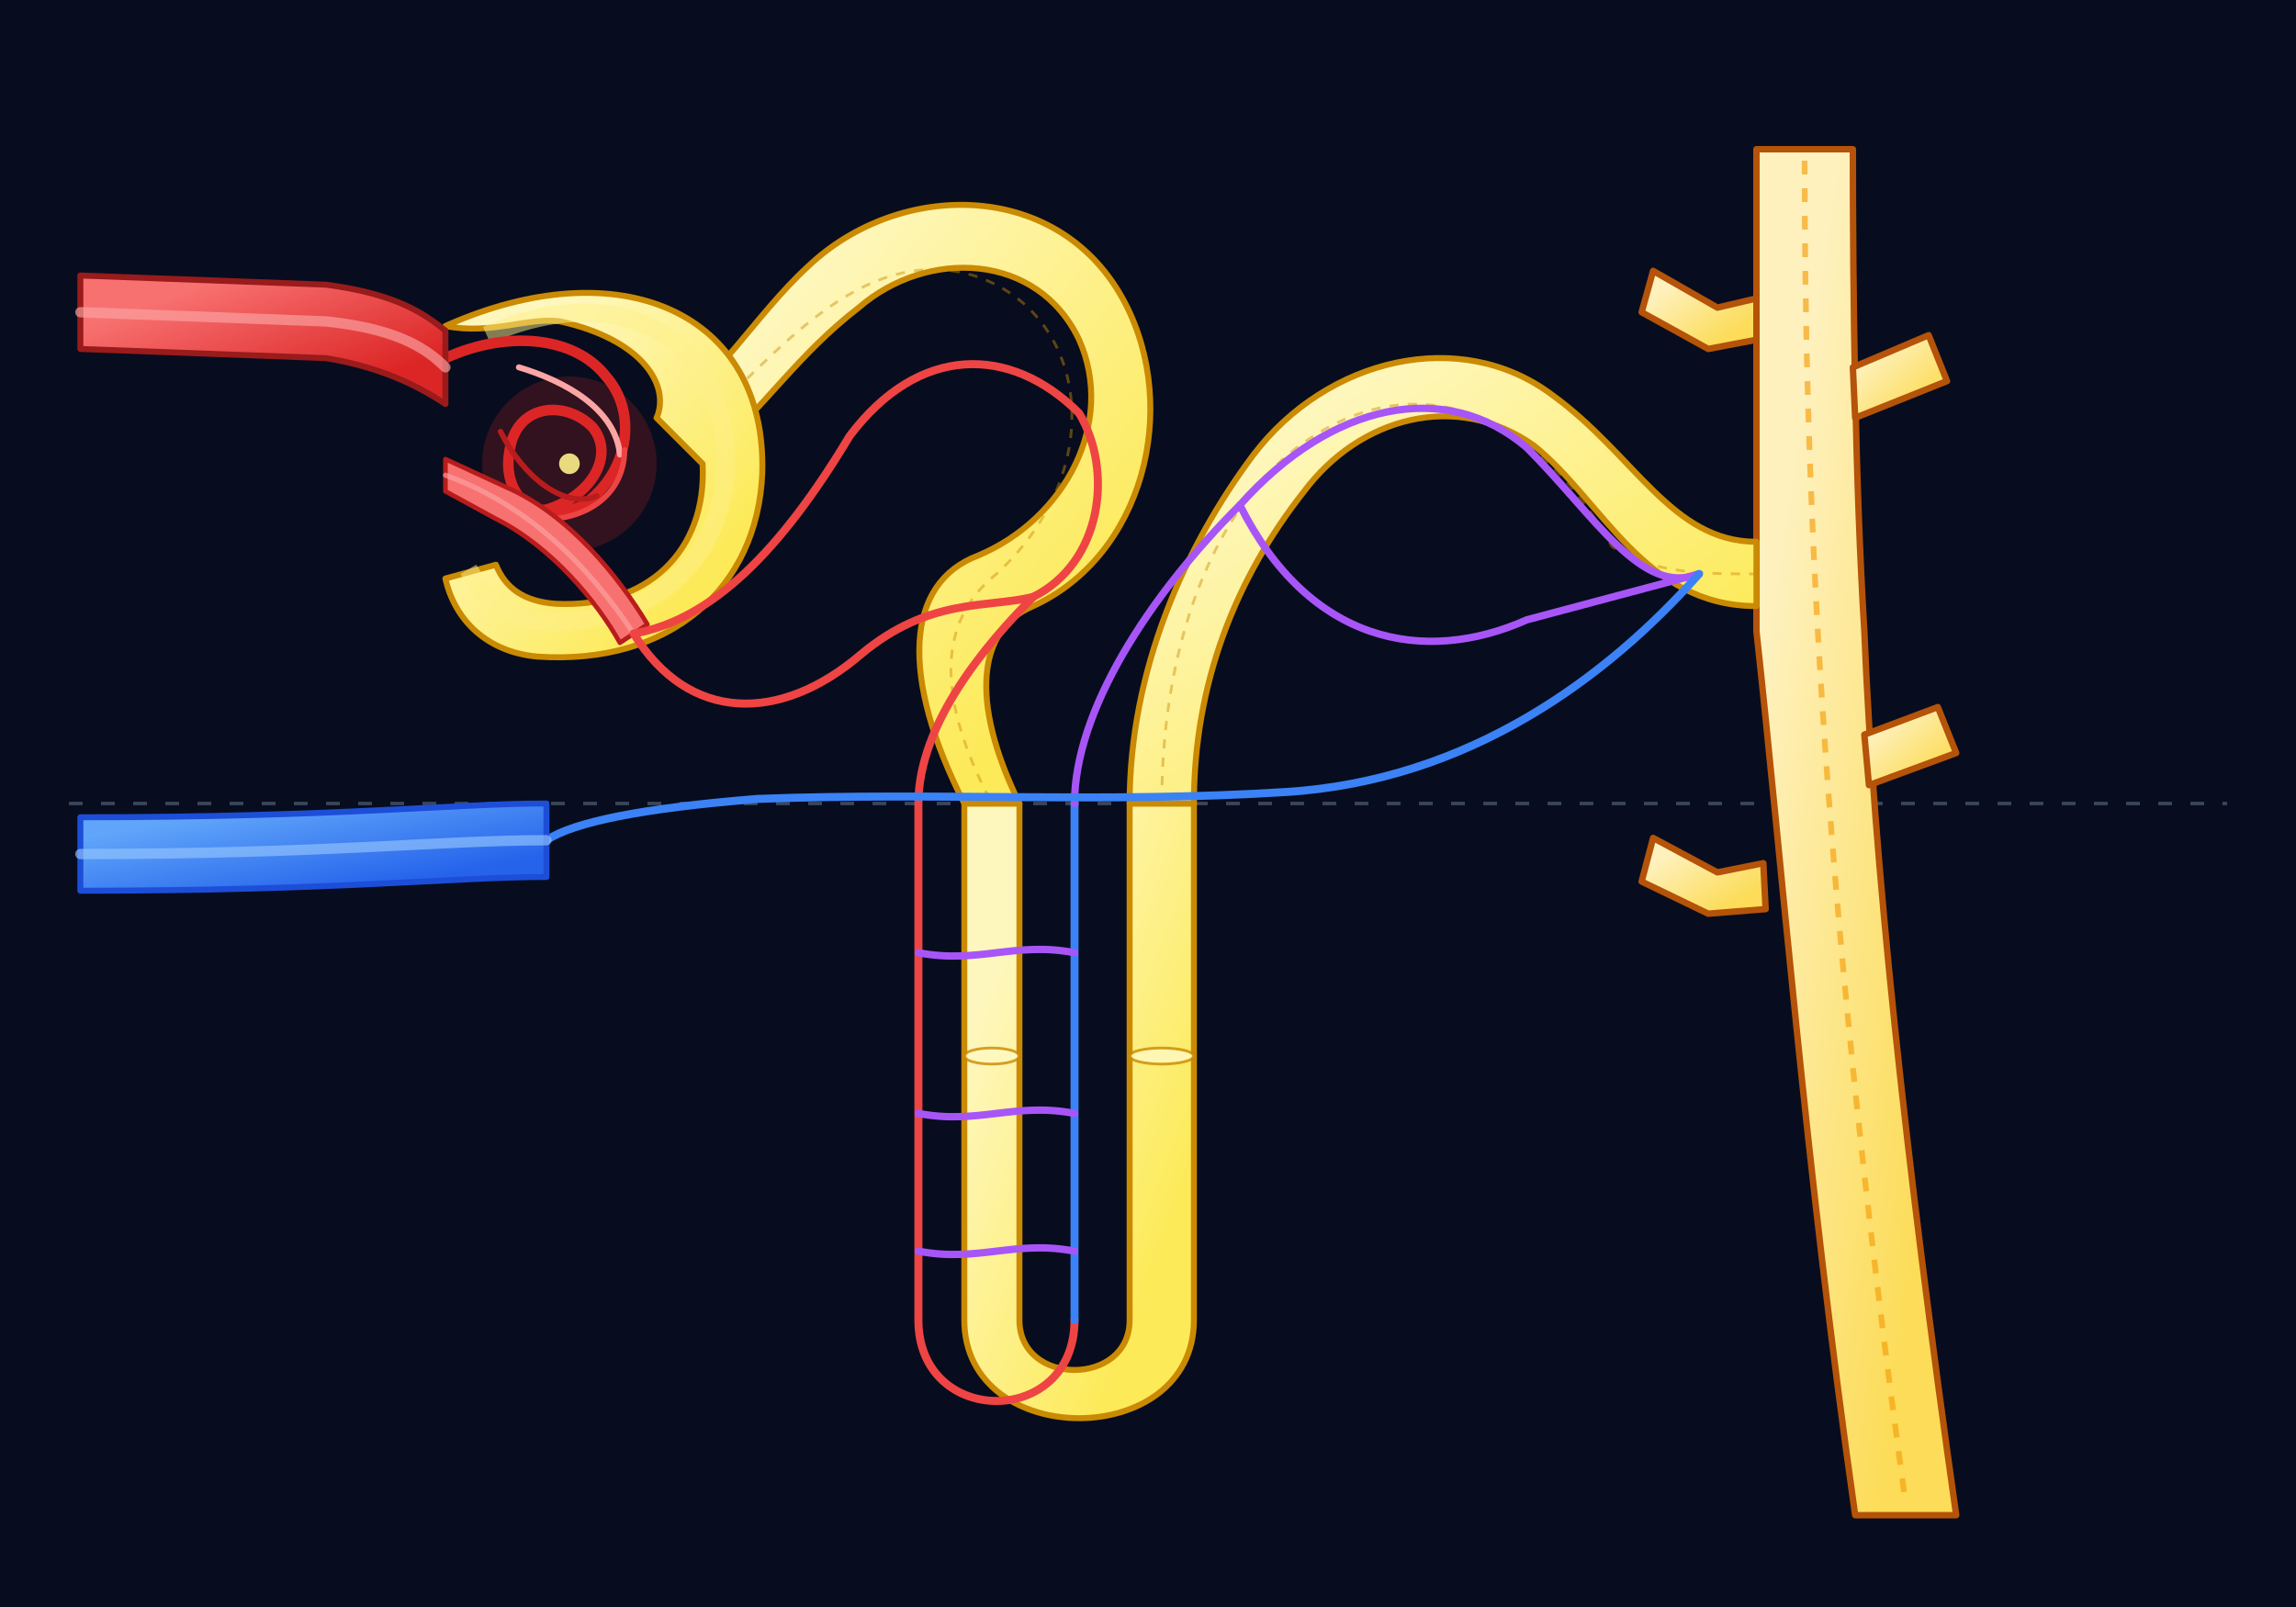
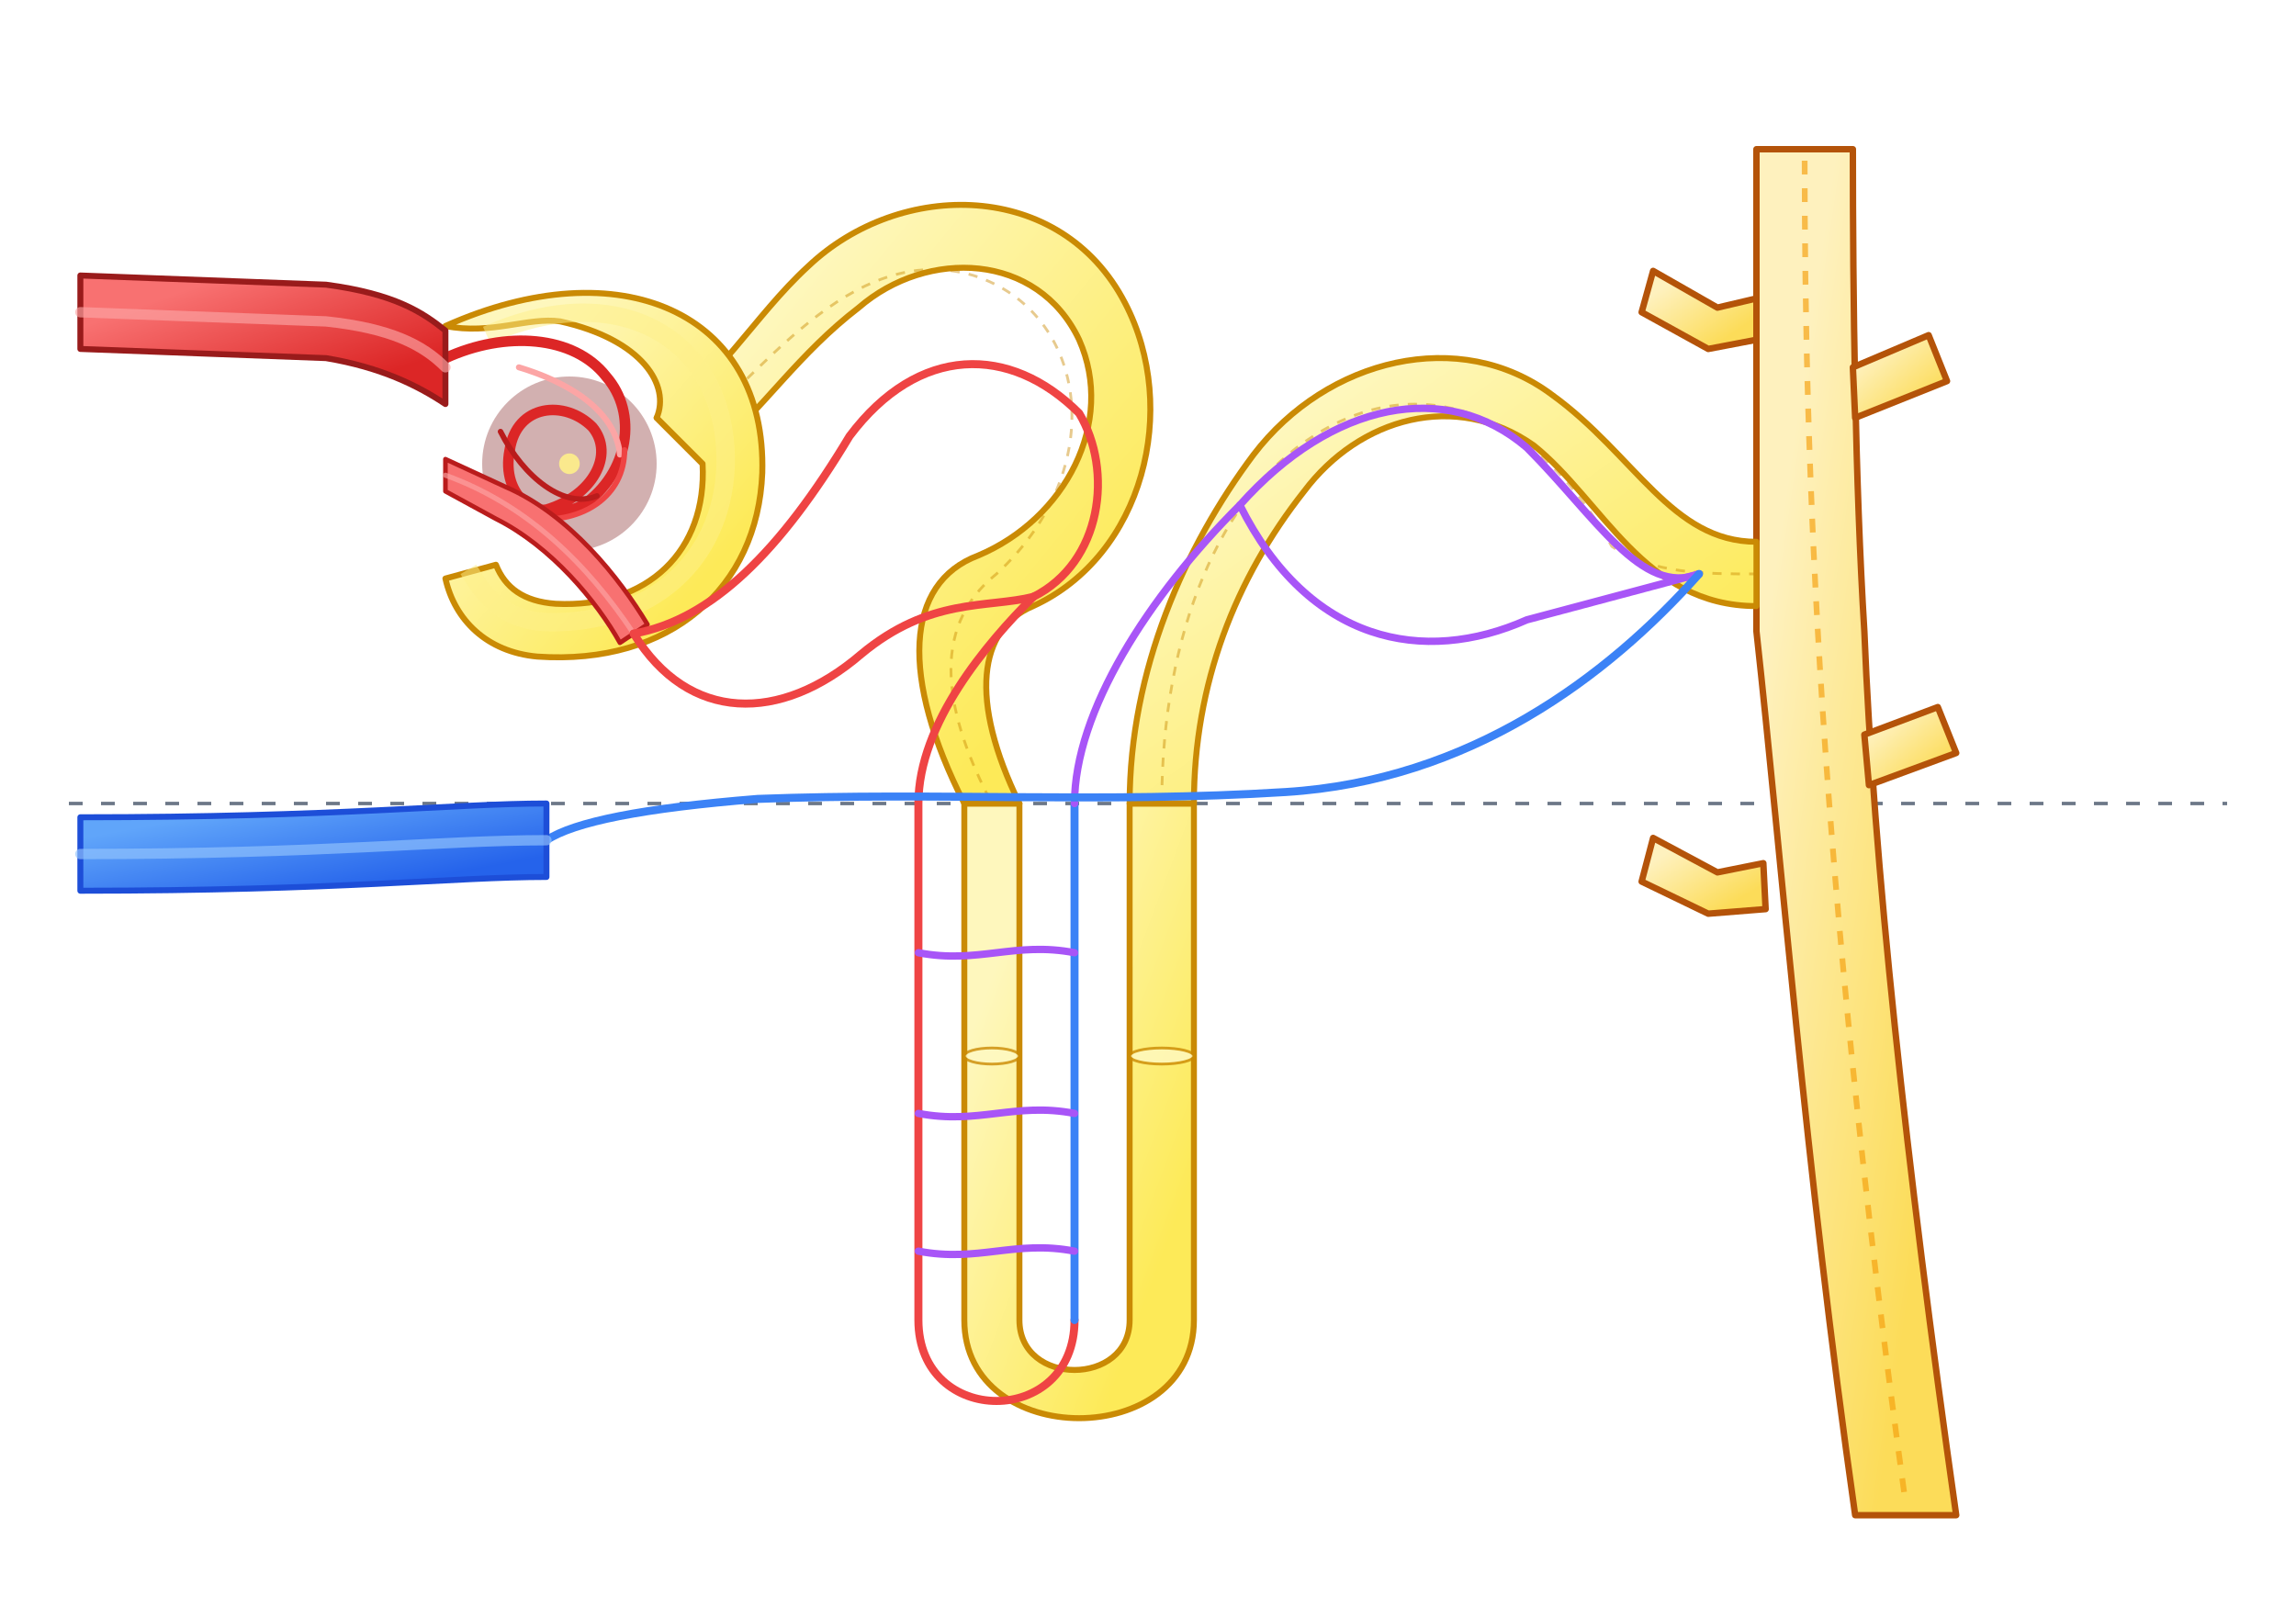
<svg xmlns="http://www.w3.org/2000/svg" viewBox="0 0 1000 700" width="1000" height="700">
  <defs>
    <linearGradient id="gradTubule" x1="20%" y1="20%" x2="80%" y2="80%">
      <stop offset="0%" stop-color="#fef7bd" />
      <stop offset="100%" stop-color="#fdea58" />
    </linearGradient>
    <linearGradient id="gradDuct" x1="20%" y1="20%" x2="80%" y2="80%">
      <stop offset="0%" stop-color="#fef1be" />
      <stop offset="100%" stop-color="#fcdc59" />
    </linearGradient>
    <linearGradient id="nephronArtery" x1="20%" y1="20%" x2="80%" y2="80%">
      <stop offset="0%" stop-color="#f87171" />
      <stop offset="100%" stop-color="#dc2626" />
    </linearGradient>
    <linearGradient id="nephronVein" x1="20%" y1="20%" x2="80%" y2="80%">
      <stop offset="0%" stop-color="#60a5fa" />
      <stop offset="100%" stop-color="#2563eb" />
    </linearGradient>
    <style>
      /* 2D Flat Standard Korean Science Textbook / Exam Paper Style */
      .cortex-medulla-line { stroke: #475569; stroke-width: 1.5; stroke-dasharray: 6,8; fill: none; opacity: 0.8; }
      
      /* Nephron Tubules: Flat solid warm yellow with amber outline */
      .tubule-fill { fill: url(#gradTubule); stroke: #ca8a04; stroke-width: 2.6; stroke-linejoin: round; stroke-linecap: round; }
      .duct-fill { fill: url(#gradDuct); stroke: #b45309; stroke-width: 2.8; stroke-linejoin: round; stroke-linecap: round; }
      
      /* Arterial Blood Vessels: Flat solid red with clean outline */
      .artery-thick { fill: url(#nephronArtery); stroke: #991b1b; stroke-width: 2.6; stroke-linejoin: round; }
      .artery-thin { fill: #f87171; stroke: #b91c1c; stroke-width: 2.0; stroke-linejoin: round; }
      .glomerulus-loop { fill: none; stroke: #dc2626; stroke-width: 4.6; stroke-linecap: round; stroke-linejoin: round; }
      
      /* Venous Blood Vessels: Flat solid blue with clean outline */
      .vein-thick { fill: url(#nephronVein); stroke: #1d4ed8; stroke-width: 2.6; stroke-linejoin: round; }
      
      /* Peritubular Capillary Network */
      .cap-art { fill: none; stroke: #ef4444; stroke-width: 3.5; stroke-linecap: round; stroke-linejoin: round; }
      .cap-trans { fill: none; stroke: #a855f7; stroke-width: 3.2; stroke-linecap: round; stroke-linejoin: round; }
      .cap-ven { fill: none; stroke: #3b82f6; stroke-width: 3.5; stroke-linecap: round; stroke-linejoin: round; }
    </style>
  </defs>
-   <rect width="1000" height="700" fill="#070d1e" />
  <line x1="30" y1="350" x2="970" y2="350" class="cortex-medulla-line" />
  <g id="collectingDuct">
    <path class="duct-fill" d="M 765,65              L 807,65              C 807,130 808,210 812,275              C 816,375 830,505 852,660              L 808,660              C 786,505 776,375 765,275              L 765,264              C 765,264 765,236 765,236              L 765,236              C 765,180 765,120 765,65 Z" />
    <path class="duct-fill" d="M 720,118 L 748,134 L 765,130 L 765,148 L 744,152 L 715,136 Z" />
    <path class="duct-fill" d="M 720,365 L 748,380 L 768,376 L 769,396 L 744,398 L 715,384 Z" />
    <path class="duct-fill" d="M 807,160 L 840,146 L 848,166 L 808,182 Z" />
    <path class="duct-fill" d="M 812,320 L 844,308 L 852,328 L 814,342 Z" />
    <path d="M 786,70 C 786,200 792,380 830,655" fill="none" stroke="#f59e0b" stroke-width="2.5" stroke-dasharray="6,6" opacity="0.65" />
  </g>
  <g id="loopOfHenle">
    <path class="tubule-fill" d="M 420,350              L 420,575              C 420,632 520,632 520,575              L 520,350              L 492,350              L 492,575              C 492,604 444,604 444,575              L 444,350 Z" />
    <ellipse cx="432" cy="460" rx="12" ry="3.5" fill="#fef9c3" stroke="#ca8a04" stroke-width="1.2" opacity="0.8" />
    <ellipse cx="506" cy="460" rx="14" ry="3.5" fill="#fef9c3" stroke="#ca8a04" stroke-width="1.2" opacity="0.8" />
  </g>
  <g id="proximalTubule">
    <path class="tubule-fill" d="M 306,202              C 334,176 348,154 374,134              C 404,108 452,110 470,148              C 486,184 464,226 426,242              C 394,254 392,295 420,350              L 444,350              C 422,305 426,274 450,264              C 498,242 514,178 490,132              C 462,78 392,78 352,116              C 328,138 312,168 286,182 Z" />
    <path d="M 296,192 C 330,166 370,104 424,120 C 474,136 484,204 434,250 C 404,274 412,312 432,350" fill="none" stroke="#ca8a04" stroke-width="1.2" stroke-dasharray="4,4" opacity="0.45" />
  </g>
  <g id="distalTubule">
    <path class="tubule-fill" d="M 492,350              C 492,292 516,238 546,198              C 578,156 636,142 676,172              C 712,198 728,236 765,236              L 765,264              C 716,264 698,218 668,194              C 634,170 592,182 568,214              C 538,252 520,298 520,350 Z" />
    <path d="M 506,350 C 506,275 532,215 572,190 C 622,158 672,184 702,238 C 720,250 742,250 765,250" fill="none" stroke="#ca8a04" stroke-width="1.2" stroke-dasharray="4,4" opacity="0.45" />
  </g>
  <g id="bowmanCapsule">
    <path class="tubule-fill" d="M 194,142              C 270,108 334,136 332,206              C 330,256 292,290 234,286              C 212,284 198,270 194,252              L 216,246              C 220,256 228,262 242,263              C 282,265 308,240 306,202              L 286,182              C 292,168 280,148 244,140              C 230,138 214,146 194,142 Z" />
    <path d="M 212,146 C 270,120 318,148 316,204 C 314,244 284,272 238,271 C 218,270 210,258 204,248" fill="none" stroke="#fef08a" stroke-width="8" opacity="0.5" />
  </g>
  <g id="glomerulus">
    <circle cx="248" cy="202" r="38" fill="#7f1d1d" opacity="0.35" />
    <path class="glomerulus-loop" d="M 194,156              C 220,144 250,146 264,164              C 278,180 274,206 254,220              C 234,230 218,216 222,196              C 225,176 246,174 258,186              C 268,198 258,216 238,222              C 222,224 206,216 196,208" />
    <path d="M 226,160 C 246,166 268,178 270,198" fill="none" stroke="#fca5a5" stroke-width="2.6" stroke-linecap="round" />
    <path d="M 232,226 C 254,228 272,216 272,196" fill="none" stroke="#ef4444" stroke-width="2.4" stroke-linecap="round" />
    <path d="M 218,188 C 228,208 246,222 260,216" fill="none" stroke="#b91c1c" stroke-width="2.4" stroke-linecap="round" />
    <circle cx="248" cy="202" r="4.5" fill="#fef08a" opacity="0.9" />
  </g>
  <g id="afferentArteriole">
    <path class="artery-thick" d="M 35,120              L 142,124              C 172,128 184,136 194,144              L 194,176              C 182,168 166,160 142,156              L 35,152 Z" />
    <path d="M 35,136 L 142,140 C 170,143 184,150 194,160" fill="none" stroke="#fca5a5" stroke-width="4.5" stroke-linecap="round" opacity="0.65" />
  </g>
  <g id="efferentArteriole">
    <path class="artery-thin" d="M 194,200              L 220,212              C 248,224 270,252 282,272              L 270,280              C 260,262 240,238 216,226              L 194,214 Z" />
    <path d="M 194,207 C 230,220 256,246 276,276" fill="none" stroke="#fca5a5" stroke-width="2.2" stroke-linecap="round" opacity="0.65" />
  </g>
  <g id="peritubularCapillary">
    <path class="cap-art" d="M 276,276              C 310,270 340,240 370,190              C 400,150 440,150 470,180              C 485,205 480,245 450,260" />
    <path class="cap-art" d="M 276,276              C 300,315 340,315 375,285              C 405,260 430,265 450,260" />
    <path class="cap-art" d="M 450,260              C 430,280 400,315 400,350              L 400,575              C 400,622 468,622 468,575" />
    <path class="cap-ven" d="M 468,575 L 468,350" />
    <path class="cap-trans" d="M 400,415 C 426,420 442,410 468,415              M 400,485 C 426,490 442,480 468,485              M 400,545 C 426,550 442,540 468,545" />
    <path class="cap-trans" d="M 468,350              C 468,310 500,260 540,220              C 580,175 630,165 665,195              C 695,225 715,260 740,250" />
    <path class="cap-trans" d="M 540,220              C 570,280 620,290 665,270              L 740,250" />
    <path class="cap-ven" d="M 740,250              C 700,295 640,340 560,345              C 480,350 410,345 330,348              C 280,352 250,358 238,366" />
  </g>
  <g id="renalVein">
    <path class="vein-thick" d="M 238,350              C 198,350 148,356 35,356              L 35,388              C 148,388 198,382 238,382 Z" />
    <path d="M 238,366 C 192,366 142,372 35,372" fill="none" stroke="#93c5fd" stroke-width="4.5" stroke-linecap="round" opacity="0.65" />
  </g>
  <path id="flowBlood" fill="none" stroke="none" d="M 35,136            L 142,140            C 170,143 184,150 194,158            C 220,144 250,146 264,164            C 278,180 274,206 254,220            C 234,230 218,216 222,196            C 225,176 246,174 258,186            C 268,198 258,216 238,222            C 222,224 206,216 194,207            C 230,220 256,246 276,276            C 310,270 340,240 370,190            C 400,150 440,150 470,180            C 485,205 480,245 450,260            C 430,280 400,315 400,350            L 400,575            C 400,622 468,622 468,575            L 468,350            C 468,310 500,260 540,220            C 580,175 630,165 665,195            C 695,225 715,260 740,250            C 700,295 640,340 560,345            C 480,350 410,345 330,348            C 280,352 250,358 238,366            C 192,366 142,372 35,372" />
  <path id="flowFiltrate" fill="none" stroke="none" d="M 248,202            C 268,194 284,188 296,192            C 330,166 370,104 424,120            C 474,136 484,204 434,250            C 404,274 412,312 432,350            L 432,575            C 432,618 506,618 506,575            L 506,350            C 506,275 532,215 572,190            C 622,158 672,184 702,238            C 720,250 742,250 765,250            L 786,250            C 786,300 792,380 802,480            C 812,560 822,620 830,660" />
  <path id="flowReabsorb" fill="none" stroke="none" d="M 434,250 C 440,253 445,256 450,260" />
</svg>
